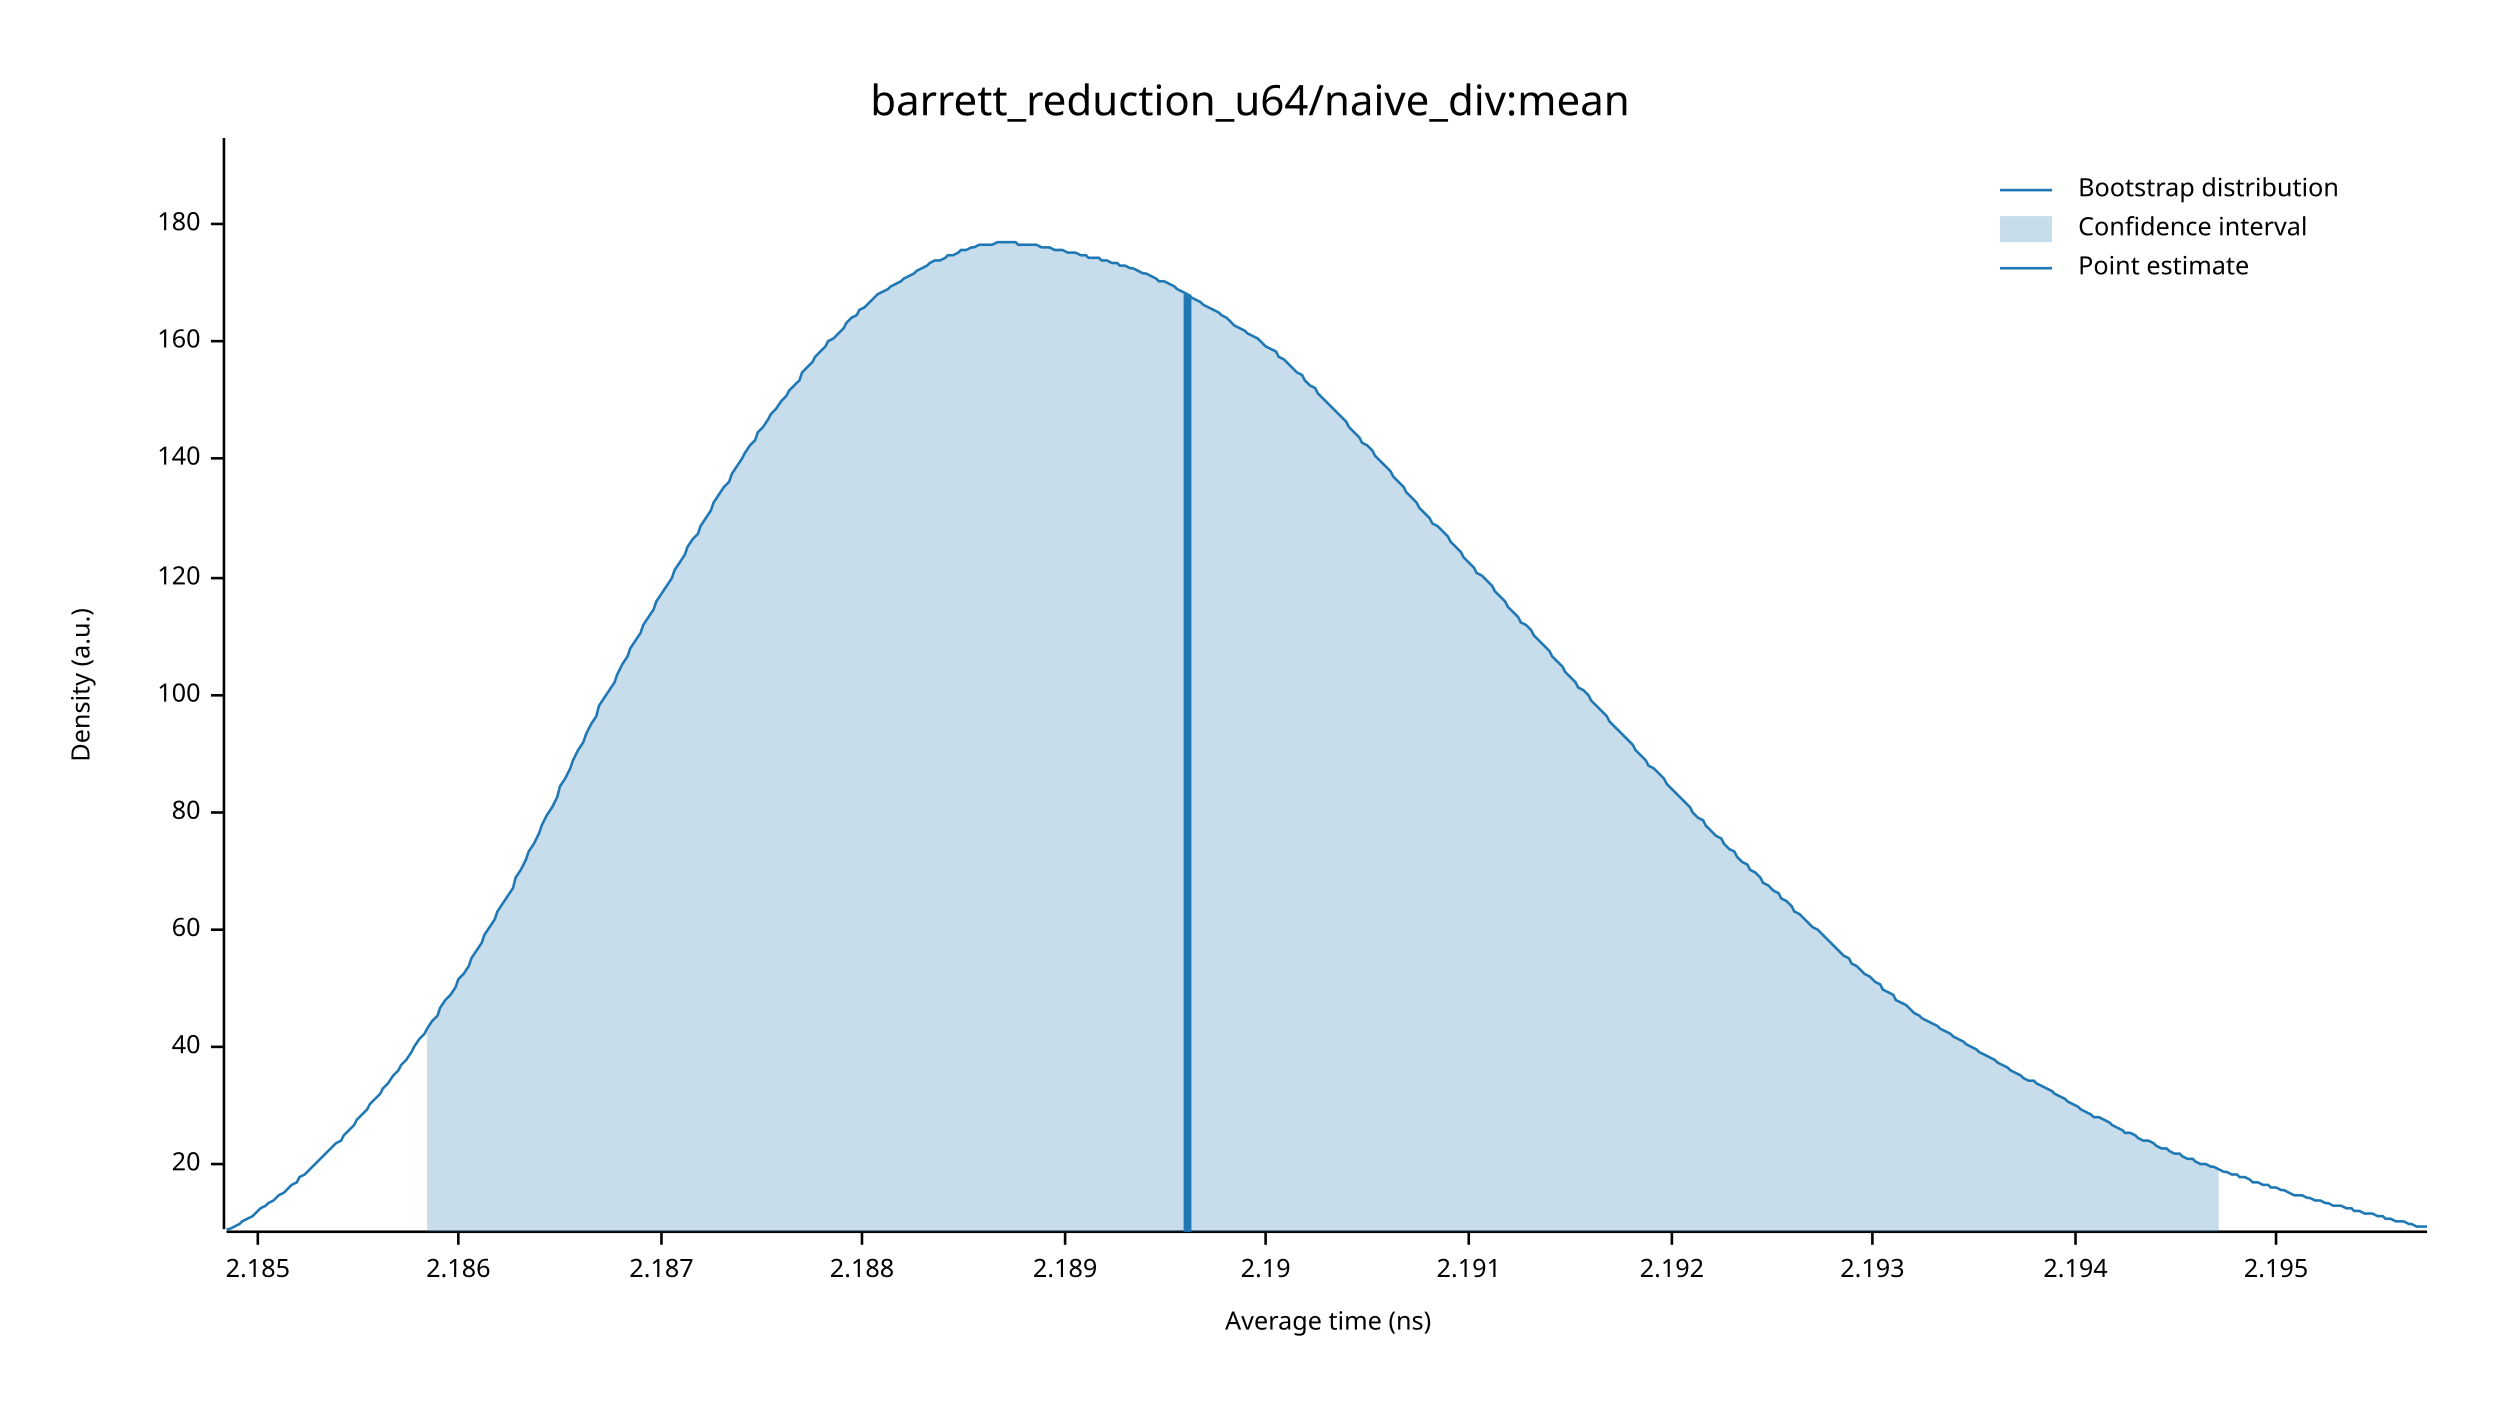
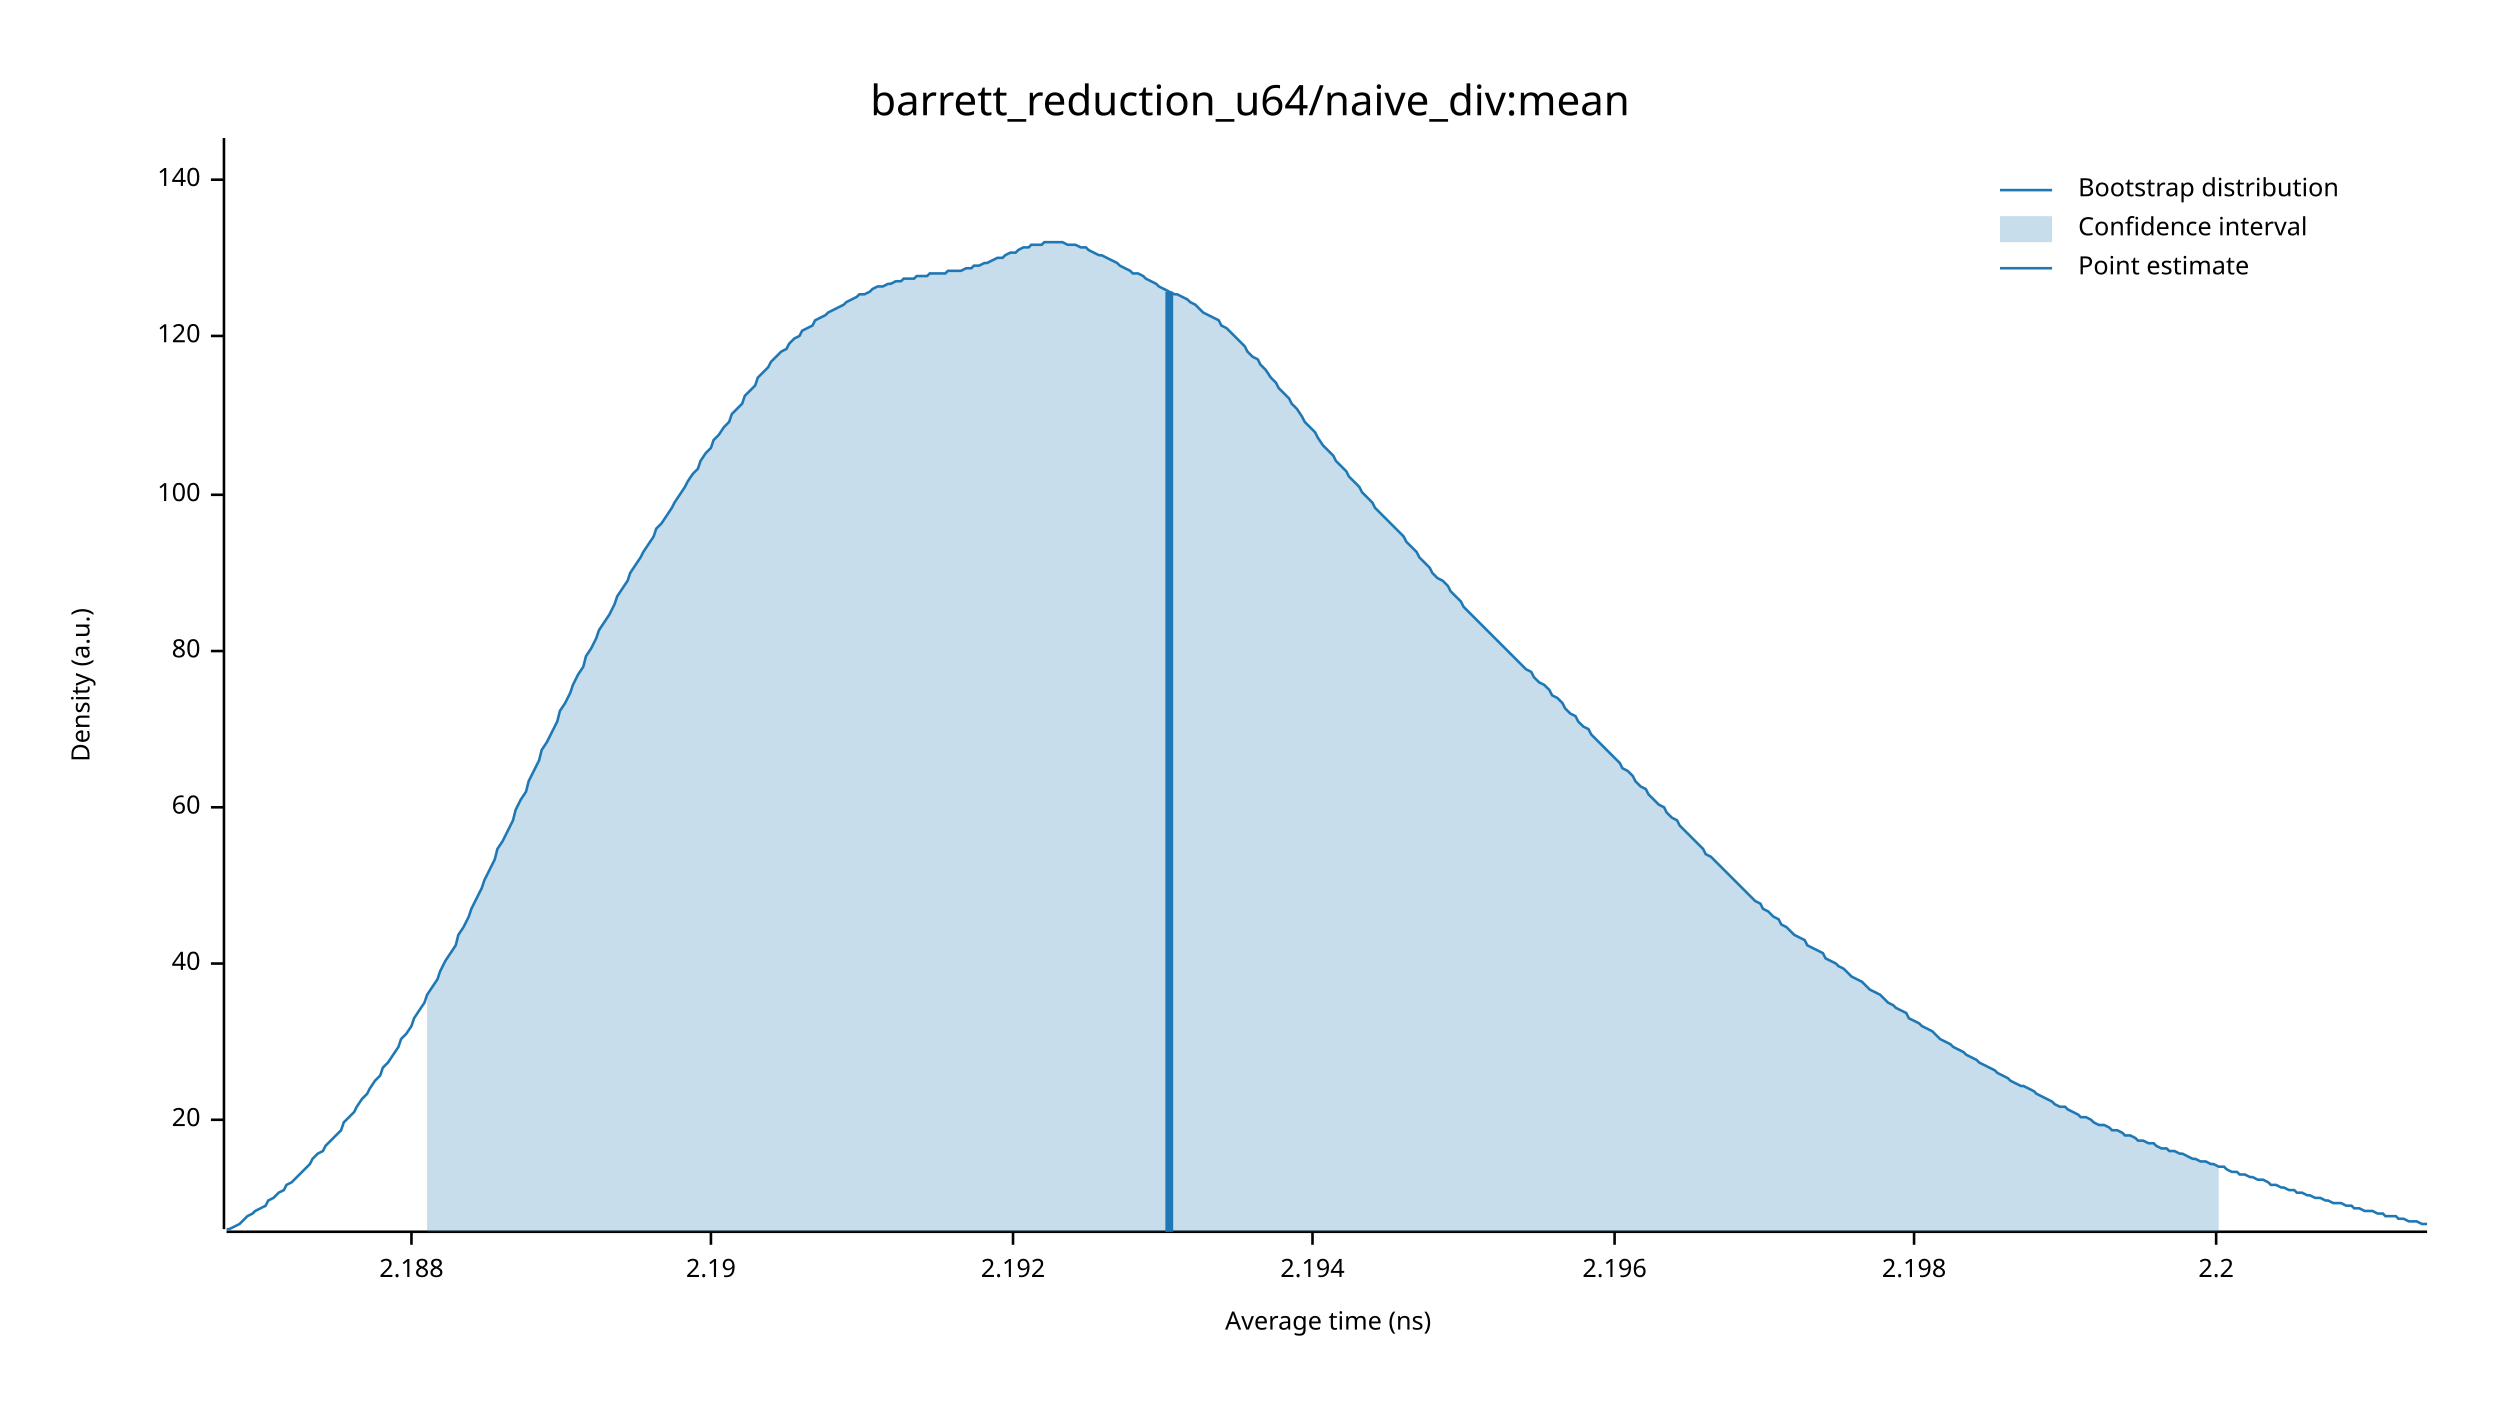
<svg xmlns="http://www.w3.org/2000/svg" width="960" height="540" viewBox="0 0 960 540">
  <text x="480" y="32" dy="0.76em" text-anchor="middle" font-family="sans-serif" font-size="16.129" opacity="1" fill="#000000">
barrett_reduction_u64/naive_div:mean
</text>
  <text x="27" y="263" dy="0.76em" text-anchor="middle" font-family="sans-serif" font-size="9.677" opacity="1" fill="#000000" transform="rotate(270, 27, 263)">
Density (a.u.)
</text>
  <text x="510" y="513" dy="-0.5ex" text-anchor="middle" font-family="sans-serif" font-size="9.677" opacity="1" fill="#000000">
Average time (ns)
</text>
  <polyline fill="none" opacity="1" stroke="#000000" stroke-width="1" points="86,53 86,472 " />
-   <text x="77" y="447" dy="0.5ex" text-anchor="end" font-family="sans-serif" font-size="9.677" opacity="1" fill="#000000">
+   <text x="77" y="430" dy="0.5ex" text-anchor="end" font-family="sans-serif" font-size="9.677" opacity="1" fill="#000000">
20
</text>
-   <polyline fill="none" opacity="1" stroke="#000000" stroke-width="1" points="81,447 86,447 " />
-   <text x="77" y="402" dy="0.5ex" text-anchor="end" font-family="sans-serif" font-size="9.677" opacity="1" fill="#000000">
+   <polyline fill="none" opacity="1" stroke="#000000" stroke-width="1" points="81,430 86,430 " />
+   <text x="77" y="370" dy="0.5ex" text-anchor="end" font-family="sans-serif" font-size="9.677" opacity="1" fill="#000000">
40
</text>
-   <polyline fill="none" opacity="1" stroke="#000000" stroke-width="1" points="81,402 86,402 " />
-   <text x="77" y="357" dy="0.5ex" text-anchor="end" font-family="sans-serif" font-size="9.677" opacity="1" fill="#000000">
+   <polyline fill="none" opacity="1" stroke="#000000" stroke-width="1" points="81,370 86,370 " />
+   <text x="77" y="310" dy="0.5ex" text-anchor="end" font-family="sans-serif" font-size="9.677" opacity="1" fill="#000000">
60
</text>
-   <polyline fill="none" opacity="1" stroke="#000000" stroke-width="1" points="81,357 86,357 " />
-   <text x="77" y="312" dy="0.5ex" text-anchor="end" font-family="sans-serif" font-size="9.677" opacity="1" fill="#000000">
+   <polyline fill="none" opacity="1" stroke="#000000" stroke-width="1" points="81,310 86,310 " />
+   <text x="77" y="250" dy="0.5ex" text-anchor="end" font-family="sans-serif" font-size="9.677" opacity="1" fill="#000000">
80
</text>
-   <polyline fill="none" opacity="1" stroke="#000000" stroke-width="1" points="81,312 86,312 " />
-   <text x="77" y="267" dy="0.5ex" text-anchor="end" font-family="sans-serif" font-size="9.677" opacity="1" fill="#000000">
+   <polyline fill="none" opacity="1" stroke="#000000" stroke-width="1" points="81,250 86,250 " />
+   <text x="77" y="190" dy="0.5ex" text-anchor="end" font-family="sans-serif" font-size="9.677" opacity="1" fill="#000000">
100
</text>
-   <polyline fill="none" opacity="1" stroke="#000000" stroke-width="1" points="81,267 86,267 " />
-   <text x="77" y="222" dy="0.5ex" text-anchor="end" font-family="sans-serif" font-size="9.677" opacity="1" fill="#000000">
+   <polyline fill="none" opacity="1" stroke="#000000" stroke-width="1" points="81,190 86,190 " />
+   <text x="77" y="129" dy="0.5ex" text-anchor="end" font-family="sans-serif" font-size="9.677" opacity="1" fill="#000000">
120
</text>
-   <polyline fill="none" opacity="1" stroke="#000000" stroke-width="1" points="81,222 86,222 " />
-   <text x="77" y="176" dy="0.5ex" text-anchor="end" font-family="sans-serif" font-size="9.677" opacity="1" fill="#000000">
+   <polyline fill="none" opacity="1" stroke="#000000" stroke-width="1" points="81,129 86,129 " />
+   <text x="77" y="69" dy="0.5ex" text-anchor="end" font-family="sans-serif" font-size="9.677" opacity="1" fill="#000000">
140
</text>
-   <polyline fill="none" opacity="1" stroke="#000000" stroke-width="1" points="81,176 86,176 " />
-   <text x="77" y="131" dy="0.5ex" text-anchor="end" font-family="sans-serif" font-size="9.677" opacity="1" fill="#000000">
- 160
- </text>
-   <polyline fill="none" opacity="1" stroke="#000000" stroke-width="1" points="81,131 86,131 " />
-   <text x="77" y="86" dy="0.5ex" text-anchor="end" font-family="sans-serif" font-size="9.677" opacity="1" fill="#000000">
- 180
- </text>
-   <polyline fill="none" opacity="1" stroke="#000000" stroke-width="1" points="81,86 86,86 " />
+   <polyline fill="none" opacity="1" stroke="#000000" stroke-width="1" points="81,69 86,69 " />
  <polyline fill="none" opacity="1" stroke="#000000" stroke-width="1" points="87,473 932,473 " />
-   <text x="99" y="483" dy="0.76em" text-anchor="middle" font-family="sans-serif" font-size="9.677" opacity="1" fill="#000000">
- 2.185
- </text>
-   <polyline fill="none" opacity="1" stroke="#000000" stroke-width="1" points="99,473 99,478 " />
-   <text x="176" y="483" dy="0.76em" text-anchor="middle" font-family="sans-serif" font-size="9.677" opacity="1" fill="#000000">
- 2.186
- </text>
-   <polyline fill="none" opacity="1" stroke="#000000" stroke-width="1" points="176,473 176,478 " />
-   <text x="254" y="483" dy="0.76em" text-anchor="middle" font-family="sans-serif" font-size="9.677" opacity="1" fill="#000000">
- 2.187
- </text>
-   <polyline fill="none" opacity="1" stroke="#000000" stroke-width="1" points="254,473 254,478 " />
-   <text x="331" y="483" dy="0.76em" text-anchor="middle" font-family="sans-serif" font-size="9.677" opacity="1" fill="#000000">
+   <text x="158" y="483" dy="0.76em" text-anchor="middle" font-family="sans-serif" font-size="9.677" opacity="1" fill="#000000">
2.188
</text>
-   <polyline fill="none" opacity="1" stroke="#000000" stroke-width="1" points="331,473 331,478 " />
-   <text x="409" y="483" dy="0.76em" text-anchor="middle" font-family="sans-serif" font-size="9.677" opacity="1" fill="#000000">
- 2.189
- </text>
-   <polyline fill="none" opacity="1" stroke="#000000" stroke-width="1" points="409,473 409,478 " />
-   <text x="486" y="483" dy="0.76em" text-anchor="middle" font-family="sans-serif" font-size="9.677" opacity="1" fill="#000000">
+   <polyline fill="none" opacity="1" stroke="#000000" stroke-width="1" points="158,473 158,478 " />
+   <text x="273" y="483" dy="0.76em" text-anchor="middle" font-family="sans-serif" font-size="9.677" opacity="1" fill="#000000">
2.19
</text>
-   <polyline fill="none" opacity="1" stroke="#000000" stroke-width="1" points="486,473 486,478 " />
-   <text x="564" y="483" dy="0.76em" text-anchor="middle" font-family="sans-serif" font-size="9.677" opacity="1" fill="#000000">
- 2.191
- </text>
-   <polyline fill="none" opacity="1" stroke="#000000" stroke-width="1" points="564,473 564,478 " />
-   <text x="642" y="483" dy="0.76em" text-anchor="middle" font-family="sans-serif" font-size="9.677" opacity="1" fill="#000000">
+   <polyline fill="none" opacity="1" stroke="#000000" stroke-width="1" points="273,473 273,478 " />
+   <text x="389" y="483" dy="0.76em" text-anchor="middle" font-family="sans-serif" font-size="9.677" opacity="1" fill="#000000">
2.192
</text>
-   <polyline fill="none" opacity="1" stroke="#000000" stroke-width="1" points="642,473 642,478 " />
-   <text x="719" y="483" dy="0.76em" text-anchor="middle" font-family="sans-serif" font-size="9.677" opacity="1" fill="#000000">
- 2.193
- </text>
-   <polyline fill="none" opacity="1" stroke="#000000" stroke-width="1" points="719,473 719,478 " />
-   <text x="797" y="483" dy="0.76em" text-anchor="middle" font-family="sans-serif" font-size="9.677" opacity="1" fill="#000000">
+   <polyline fill="none" opacity="1" stroke="#000000" stroke-width="1" points="389,473 389,478 " />
+   <text x="504" y="483" dy="0.76em" text-anchor="middle" font-family="sans-serif" font-size="9.677" opacity="1" fill="#000000">
2.194
</text>
-   <polyline fill="none" opacity="1" stroke="#000000" stroke-width="1" points="797,473 797,478 " />
-   <text x="874" y="483" dy="0.76em" text-anchor="middle" font-family="sans-serif" font-size="9.677" opacity="1" fill="#000000">
- 2.195
+   <polyline fill="none" opacity="1" stroke="#000000" stroke-width="1" points="504,473 504,478 " />
+   <text x="620" y="483" dy="0.76em" text-anchor="middle" font-family="sans-serif" font-size="9.677" opacity="1" fill="#000000">
+ 2.196
</text>
-   <polyline fill="none" opacity="1" stroke="#000000" stroke-width="1" points="874,473 874,478 " />
-   <polyline fill="none" opacity="1" stroke="#1F78B4" stroke-width="1" points="87,472 88,472 90,471 92,470 93,469 95,468 97,467 98,466 100,464 102,463 103,462 105,461 107,459 109,458 110,457 112,455 114,454 115,452 117,451 119,449 120,448 122,446 124,444 125,443 127,441 129,439 131,438 132,436 134,434 136,432 137,430 139,428 141,426 142,424 144,422 146,420 147,418 149,416 151,413 153,411 154,409 156,407 158,404 159,402 161,399 163,397 164,395 166,392 168,390 169,387 171,384 173,382 175,379 176,376 178,374 180,371 181,368 183,365 185,362 186,359 188,356 190,353 191,350 193,347 195,344 197,341 198,337 200,334 202,330 203,327 205,324 207,320 208,317 210,313 212,310 214,306 215,302 217,299 219,295 220,292 222,288 224,285 225,282 227,278 229,275 230,271 232,268 234,265 236,262 237,259 239,255 241,252 242,249 244,246 246,243 247,240 249,237 251,234 252,231 254,228 256,225 258,222 259,219 261,216 263,213 264,210 266,207 268,205 269,202 271,199 273,196 274,193 276,190 278,187 280,185 281,182 283,179 285,176 286,174 288,171 290,169 291,166 293,164 295,161 296,159 298,157 300,154 302,152 303,150 305,148 307,146 308,143 310,141 312,139 313,137 315,135 317,133 318,131 320,130 322,128 324,126 325,124 327,122 329,121 330,119 332,118 334,116 335,115 337,113 339,112 341,111 342,110 344,109 346,108 347,107 349,106 351,105 352,104 354,103 356,102 357,101 359,100 361,100 363,99 364,98 366,98 368,97 369,96 371,96 373,95 374,95 376,94 378,94 379,94 381,94 383,93 385,93 386,93 388,93 390,93 391,94 393,94 395,94 396,94 398,94 400,95 401,95 403,95 405,96 407,96 408,96 410,97 412,97 413,97 415,98 417,98 418,99 420,99 422,99 423,100 425,100 427,101 429,101 430,102 432,102 434,103 435,103 437,104 439,105 440,105 442,106 444,107 445,108 447,108 449,109 451,110 452,111 454,112 456,113 457,114 459,115 461,116 462,117 464,118 466,119 468,120 469,121 471,122 473,124 474,125 476,126 478,127 479,128 481,129 483,130 484,131 486,133 488,134 490,135 491,137 493,138 495,140 496,141 498,143 500,144 501,146 503,148 505,149 506,151 508,153 510,155 512,157 513,158 515,160 517,162 518,164 520,166 522,168 523,170 525,171 527,173 528,175 530,177 532,179 534,181 535,183 537,185 539,187 540,189 542,191 544,193 545,195 547,197 549,199 550,201 552,202 554,204 556,206 557,208 559,210 561,212 562,214 564,216 566,218 567,220 569,221 571,223 573,225 574,227 576,229 578,231 579,233 581,235 583,237 584,239 586,240 588,242 589,244 591,246 593,248 595,250 596,252 598,254 600,256 601,258 603,260 605,262 606,264 608,265 610,267 611,269 613,271 615,273 617,275 618,277 620,279 622,281 623,282 625,284 627,286 628,288 630,290 632,292 633,294 635,295 637,297 639,299 640,301 642,303 644,305 645,306 647,308 649,310 650,312 652,314 654,315 655,317 657,319 659,321 661,322 662,324 664,326 666,327 667,329 669,331 671,332 672,334 674,335 676,337 677,339 679,340 681,342 683,343 684,345 686,346 688,348 689,350 691,351 693,353 694,354 696,356 698,357 700,359 701,360 703,362 705,364 706,365 708,367 710,368 711,370 713,371 715,373 716,374 718,375 720,377 722,378 723,380 725,381 727,382 728,384 730,385 732,386 733,387 735,389 737,390 738,391 740,392 742,393 744,394 745,395 747,396 749,397 750,398 752,399 754,400 755,401 757,402 759,403 760,404 762,405 764,406 766,407 767,408 769,409 771,410 772,411 774,412 776,413 777,414 779,415 781,415 782,416 784,417 786,418 788,419 789,420 791,421 793,422 794,423 796,424 798,425 799,426 801,427 803,428 804,429 806,429 808,430 810,431 811,432 813,433 815,434 816,435 818,435 820,436 821,437 823,438 825,438 827,439 828,440 830,441 832,441 833,442 835,443 837,443 838,444 840,445 842,445 843,446 845,447 847,447 849,448 850,448 852,449 854,450 855,450 857,451 859,451 860,452 862,452 864,453 865,454 867,454 869,455 871,455 872,456 874,456 876,457 877,457 879,458 881,459 882,459 884,459 886,460 887,460 889,461 891,461 893,462 894,462 896,463 898,463 899,463 901,464 903,464 904,465 906,465 908,466 909,466 911,466 913,467 915,467 916,468 918,468 920,469 921,469 923,469 925,470 926,470 928,471 930,471 932,471 " />
-   <polygon opacity="0.25" fill="#1F78B4" points="164,395 166,392 168,390 169,387 171,384 173,382 175,379 176,376 178,374 180,371 181,368 183,365 185,362 186,359 188,356 190,353 191,350 193,347 195,344 197,341 198,337 200,334 202,330 203,327 205,324 207,320 208,317 210,313 212,310 214,306 215,302 217,299 219,295 220,292 222,288 224,285 225,282 227,278 229,275 230,271 232,268 234,265 236,262 237,259 239,255 241,252 242,249 244,246 246,243 247,240 249,237 251,234 252,231 254,228 256,225 258,222 259,219 261,216 263,213 264,210 266,207 268,205 269,202 271,199 273,196 274,193 276,190 278,187 280,185 281,182 283,179 285,176 286,174 288,171 290,169 291,166 293,164 295,161 296,159 298,157 300,154 302,152 303,150 305,148 307,146 308,143 310,141 312,139 313,137 315,135 317,133 318,131 320,130 322,128 324,126 325,124 327,122 329,121 330,119 332,118 334,116 335,115 337,113 339,112 341,111 342,110 344,109 346,108 347,107 349,106 351,105 352,104 354,103 356,102 357,101 359,100 361,100 363,99 364,98 366,98 368,97 369,96 371,96 373,95 374,95 376,94 378,94 379,94 381,94 383,93 385,93 386,93 388,93 390,93 391,94 393,94 395,94 396,94 398,94 400,95 401,95 403,95 405,96 407,96 408,96 410,97 412,97 413,97 415,98 417,98 418,99 420,99 422,99 423,100 425,100 427,101 429,101 430,102 432,102 434,103 435,103 437,104 439,105 440,105 442,106 444,107 445,108 447,108 449,109 451,110 452,111 454,112 456,113 457,114 459,115 461,116 462,117 464,118 466,119 468,120 469,121 471,122 473,124 474,125 476,126 478,127 479,128 481,129 483,130 484,131 486,133 488,134 490,135 491,137 493,138 495,140 496,141 498,143 500,144 501,146 503,148 505,149 506,151 508,153 510,155 512,157 513,158 515,160 517,162 518,164 520,166 522,168 523,170 525,171 527,173 528,175 530,177 532,179 534,181 535,183 537,185 539,187 540,189 542,191 544,193 545,195 547,197 549,199 550,201 552,202 554,204 556,206 557,208 559,210 561,212 562,214 564,216 566,218 567,220 569,221 571,223 573,225 574,227 576,229 578,231 579,233 581,235 583,237 584,239 586,240 588,242 589,244 591,246 593,248 595,250 596,252 598,254 600,256 601,258 603,260 605,262 606,264 608,265 610,267 611,269 613,271 615,273 617,275 618,277 620,279 622,281 623,282 625,284 627,286 628,288 630,290 632,292 633,294 635,295 637,297 639,299 640,301 642,303 644,305 645,306 647,308 649,310 650,312 652,314 654,315 655,317 657,319 659,321 661,322 662,324 664,326 666,327 667,329 669,331 671,332 672,334 674,335 676,337 677,339 679,340 681,342 683,343 684,345 686,346 688,348 689,350 691,351 693,353 694,354 696,356 698,357 700,359 701,360 703,362 705,364 706,365 708,367 710,368 711,370 713,371 715,373 716,374 718,375 720,377 722,378 723,380 725,381 727,382 728,384 730,385 732,386 733,387 735,389 737,390 738,391 740,392 742,393 744,394 745,395 747,396 749,397 750,398 752,399 754,400 755,401 757,402 759,403 760,404 762,405 764,406 766,407 767,408 769,409 771,410 772,411 774,412 776,413 777,414 779,415 781,415 782,416 784,417 786,418 788,419 789,420 791,421 793,422 794,423 796,424 798,425 799,426 801,427 803,428 804,429 806,429 808,430 810,431 811,432 813,433 815,434 816,435 818,435 820,436 821,437 823,438 825,438 827,439 828,440 830,441 832,441 833,442 835,443 837,443 838,444 840,445 842,445 843,446 845,447 847,447 849,448 850,448 852,449 852,473 164,473 " />
-   <polyline fill="none" opacity="1" stroke="#1F78B4" stroke-width="3" points="456,473 456,113 " />
+   <polyline fill="none" opacity="1" stroke="#000000" stroke-width="1" points="620,473 620,478 " />
+   <text x="735" y="483" dy="0.76em" text-anchor="middle" font-family="sans-serif" font-size="9.677" opacity="1" fill="#000000">
+ 2.198
+ </text>
+   <polyline fill="none" opacity="1" stroke="#000000" stroke-width="1" points="735,473 735,478 " />
+   <text x="851" y="483" dy="0.76em" text-anchor="middle" font-family="sans-serif" font-size="9.677" opacity="1" fill="#000000">
+ 2.2
+ </text>
+   <polyline fill="none" opacity="1" stroke="#000000" stroke-width="1" points="851,473 851,478 " />
+   <polyline fill="none" opacity="1" stroke="#1F78B4" stroke-width="1" points="87,472 88,472 90,471 92,470 93,469 95,467 97,466 98,465 100,464 102,463 103,461 105,460 107,458 109,457 110,455 112,454 114,452 115,451 117,449 119,447 120,445 122,443 124,442 125,440 127,438 129,436 131,434 132,431 134,429 136,427 137,425 139,422 141,420 142,418 144,415 146,413 147,410 149,408 151,405 153,402 154,399 156,397 158,394 159,391 161,388 163,385 164,382 166,379 168,376 169,373 171,369 173,366 175,363 176,359 178,356 180,352 181,349 183,345 185,341 186,338 188,334 190,330 191,326 193,323 195,319 197,315 198,311 200,307 202,304 203,300 205,296 207,292 208,288 210,285 212,281 214,277 215,273 217,270 219,266 220,263 222,259 224,256 225,252 227,249 229,245 230,242 232,239 234,236 236,232 237,229 239,226 241,223 242,220 244,217 246,214 247,212 249,209 251,206 252,203 254,201 256,198 258,195 259,193 261,190 263,187 264,185 266,182 268,180 269,177 271,174 273,172 274,169 276,167 278,164 280,162 281,159 283,157 285,155 286,152 288,150 290,148 291,145 293,143 295,141 296,139 298,137 300,135 302,134 303,132 305,130 307,129 308,127 310,126 312,125 313,123 315,122 317,121 318,120 320,119 322,118 324,117 325,116 327,115 329,114 330,113 332,113 334,112 335,111 337,110 339,110 341,109 342,109 344,108 346,108 347,107 349,107 351,107 352,106 354,106 356,106 357,105 359,105 361,105 363,105 364,104 366,104 368,104 369,104 371,103 373,103 374,102 376,102 378,101 379,101 381,100 383,99 385,99 386,98 388,97 390,97 391,96 393,95 395,95 396,94 398,94 400,94 401,93 403,93 405,93 407,93 408,93 410,94 412,94 413,94 415,95 417,95 418,96 420,97 422,98 423,98 425,99 427,100 429,101 430,102 432,103 434,104 435,105 437,105 439,106 440,107 442,108 444,109 445,110 447,111 449,112 451,113 452,113 454,114 456,115 457,116 459,117 461,119 462,120 464,121 466,122 468,123 469,125 471,126 473,128 474,129 476,131 478,133 479,135 481,137 483,138 484,140 486,142 488,145 490,147 491,149 493,151 495,153 496,155 498,157 500,160 501,162 503,164 505,166 506,168 508,171 510,173 512,175 513,177 515,179 517,181 518,183 520,185 522,187 523,189 525,191 527,193 528,195 530,197 532,199 534,201 535,202 537,204 539,206 540,208 542,210 544,212 545,214 547,216 549,218 550,220 552,222 554,223 556,225 557,227 559,229 561,231 562,233 564,235 566,237 567,238 569,240 571,242 573,244 574,245 576,247 578,249 579,250 581,252 583,254 584,255 586,257 588,258 589,260 591,262 593,263 595,265 596,267 598,268 600,270 601,272 603,274 605,275 606,277 608,279 610,280 611,282 613,284 615,286 617,288 618,289 620,291 622,293 623,295 625,296 627,298 628,300 630,302 632,303 633,305 635,307 637,309 639,310 640,312 642,314 644,315 645,317 647,319 649,321 650,322 652,324 654,326 655,328 657,329 659,331 661,333 662,334 664,336 666,338 667,339 669,341 671,343 672,344 674,346 676,347 677,349 679,350 681,352 683,353 684,355 686,356 688,358 689,359 691,360 693,361 694,363 696,364 698,365 700,366 701,368 703,369 705,370 706,371 708,372 710,374 711,375 713,376 715,377 716,378 718,380 720,381 722,382 723,383 725,385 727,386 728,387 730,388 732,389 733,391 735,392 737,393 738,394 740,395 742,396 744,398 745,399 747,400 749,401 750,402 752,403 754,404 755,405 757,406 759,407 760,408 762,409 764,410 766,411 767,412 769,413 771,414 772,415 774,416 776,417 777,417 779,418 781,419 782,420 784,421 786,422 788,423 789,424 791,425 793,425 794,426 796,427 798,428 799,429 801,429 803,430 804,431 806,432 808,432 810,433 811,434 813,434 815,435 816,436 818,436 820,437 821,438 823,438 825,439 827,439 828,440 830,441 832,441 833,442 835,442 837,443 838,443 840,444 842,445 843,445 845,446 847,446 849,447 850,447 852,448 854,448 855,449 857,450 859,450 860,451 862,451 864,452 865,452 867,453 869,453 871,454 872,455 874,455 876,456 877,456 879,457 881,457 882,458 884,458 886,459 887,459 889,460 891,460 893,461 894,461 896,462 898,462 899,462 901,463 903,463 904,464 906,464 908,465 909,465 911,465 913,466 915,466 916,467 918,467 920,467 921,468 923,468 925,469 926,469 928,469 930,470 932,470 " />
+   <polygon opacity="0.25" fill="#1F78B4" points="164,382 166,379 168,376 169,373 171,369 173,366 175,363 176,359 178,356 180,352 181,349 183,345 185,341 186,338 188,334 190,330 191,326 193,323 195,319 197,315 198,311 200,307 202,304 203,300 205,296 207,292 208,288 210,285 212,281 214,277 215,273 217,270 219,266 220,263 222,259 224,256 225,252 227,249 229,245 230,242 232,239 234,236 236,232 237,229 239,226 241,223 242,220 244,217 246,214 247,212 249,209 251,206 252,203 254,201 256,198 258,195 259,193 261,190 263,187 264,185 266,182 268,180 269,177 271,174 273,172 274,169 276,167 278,164 280,162 281,159 283,157 285,155 286,152 288,150 290,148 291,145 293,143 295,141 296,139 298,137 300,135 302,134 303,132 305,130 307,129 308,127 310,126 312,125 313,123 315,122 317,121 318,120 320,119 322,118 324,117 325,116 327,115 329,114 330,113 332,113 334,112 335,111 337,110 339,110 341,109 342,109 344,108 346,108 347,107 349,107 351,107 352,106 354,106 356,106 357,105 359,105 361,105 363,105 364,104 366,104 368,104 369,104 371,103 373,103 374,102 376,102 378,101 379,101 381,100 383,99 385,99 386,98 388,97 390,97 391,96 393,95 395,95 396,94 398,94 400,94 401,93 403,93 405,93 407,93 408,93 410,94 412,94 413,94 415,95 417,95 418,96 420,97 422,98 423,98 425,99 427,100 429,101 430,102 432,103 434,104 435,105 437,105 439,106 440,107 442,108 444,109 445,110 447,111 449,112 451,113 452,113 454,114 456,115 457,116 459,117 461,119 462,120 464,121 466,122 468,123 469,125 471,126 473,128 474,129 476,131 478,133 479,135 481,137 483,138 484,140 486,142 488,145 490,147 491,149 493,151 495,153 496,155 498,157 500,160 501,162 503,164 505,166 506,168 508,171 510,173 512,175 513,177 515,179 517,181 518,183 520,185 522,187 523,189 525,191 527,193 528,195 530,197 532,199 534,201 535,202 537,204 539,206 540,208 542,210 544,212 545,214 547,216 549,218 550,220 552,222 554,223 556,225 557,227 559,229 561,231 562,233 564,235 566,237 567,238 569,240 571,242 573,244 574,245 576,247 578,249 579,250 581,252 583,254 584,255 586,257 588,258 589,260 591,262 593,263 595,265 596,267 598,268 600,270 601,272 603,274 605,275 606,277 608,279 610,280 611,282 613,284 615,286 617,288 618,289 620,291 622,293 623,295 625,296 627,298 628,300 630,302 632,303 633,305 635,307 637,309 639,310 640,312 642,314 644,315 645,317 647,319 649,321 650,322 652,324 654,326 655,328 657,329 659,331 661,333 662,334 664,336 666,338 667,339 669,341 671,343 672,344 674,346 676,347 677,349 679,350 681,352 683,353 684,355 686,356 688,358 689,359 691,360 693,361 694,363 696,364 698,365 700,366 701,368 703,369 705,370 706,371 708,372 710,374 711,375 713,376 715,377 716,378 718,380 720,381 722,382 723,383 725,385 727,386 728,387 730,388 732,389 733,391 735,392 737,393 738,394 740,395 742,396 744,398 745,399 747,400 749,401 750,402 752,403 754,404 755,405 757,406 759,407 760,408 762,409 764,410 766,411 767,412 769,413 771,414 772,415 774,416 776,417 777,417 779,418 781,419 782,420 784,421 786,422 788,423 789,424 791,425 793,425 794,426 796,427 798,428 799,429 801,429 803,430 804,431 806,432 808,432 810,433 811,434 813,434 815,435 816,436 818,436 820,437 821,438 823,438 825,439 827,439 828,440 830,441 832,441 833,442 835,442 837,443 838,443 840,444 842,445 843,445 845,446 847,446 849,447 850,447 852,448 852,473 164,473 " />
+   <polyline fill="none" opacity="1" stroke="#1F78B4" stroke-width="3" points="449,473 449,112 " />
  <text x="798" y="68" dy="0.76em" text-anchor="start" font-family="sans-serif" font-size="9.677" opacity="1" fill="#000000">
Bootstrap distribution
</text>
  <text x="798" y="83" dy="0.76em" text-anchor="start" font-family="sans-serif" font-size="9.677" opacity="1" fill="#000000">
Confidence interval
</text>
  <text x="798" y="98" dy="0.76em" text-anchor="start" font-family="sans-serif" font-size="9.677" opacity="1" fill="#000000">
Point estimate
</text>
  <polyline fill="none" opacity="1" stroke="#1F78B4" stroke-width="1" points="768,73 788,73 " />
  <rect x="768" y="83" width="20" height="10" opacity="0.25" fill="#1F78B4" stroke="none" />
  <polyline fill="none" opacity="1" stroke="#1F78B4" stroke-width="1" points="768,103 788,103 " />
</svg>
